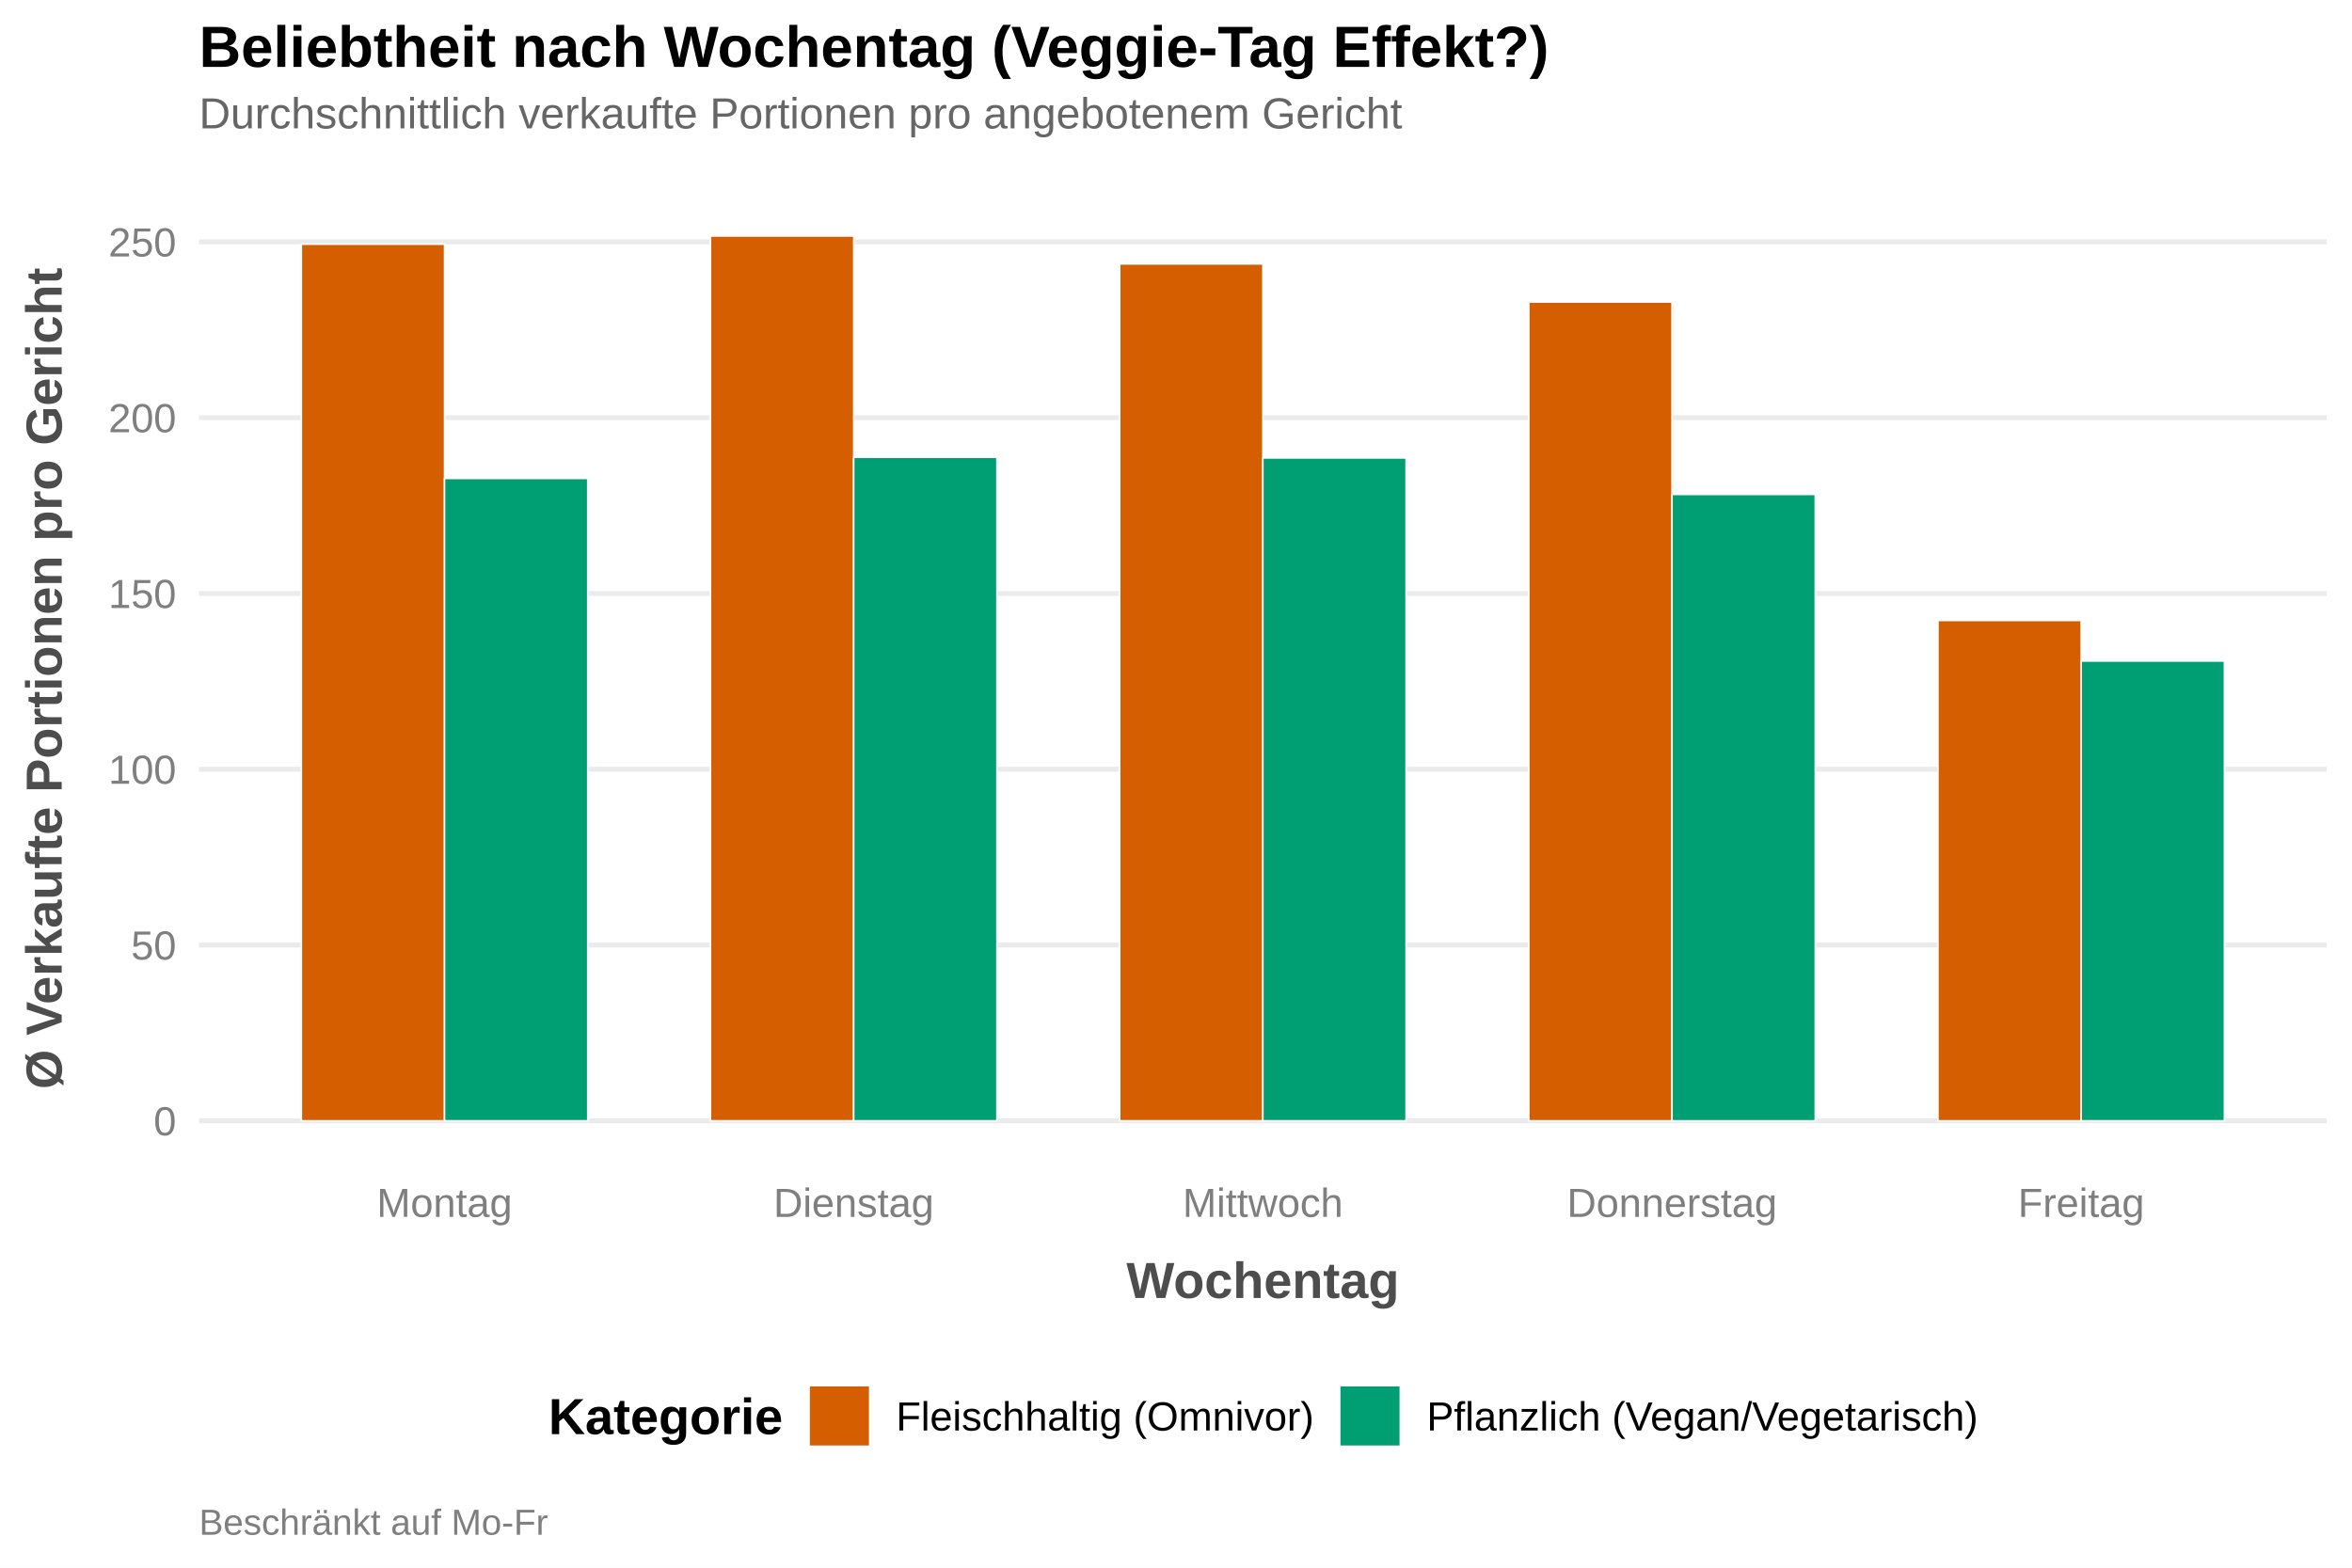
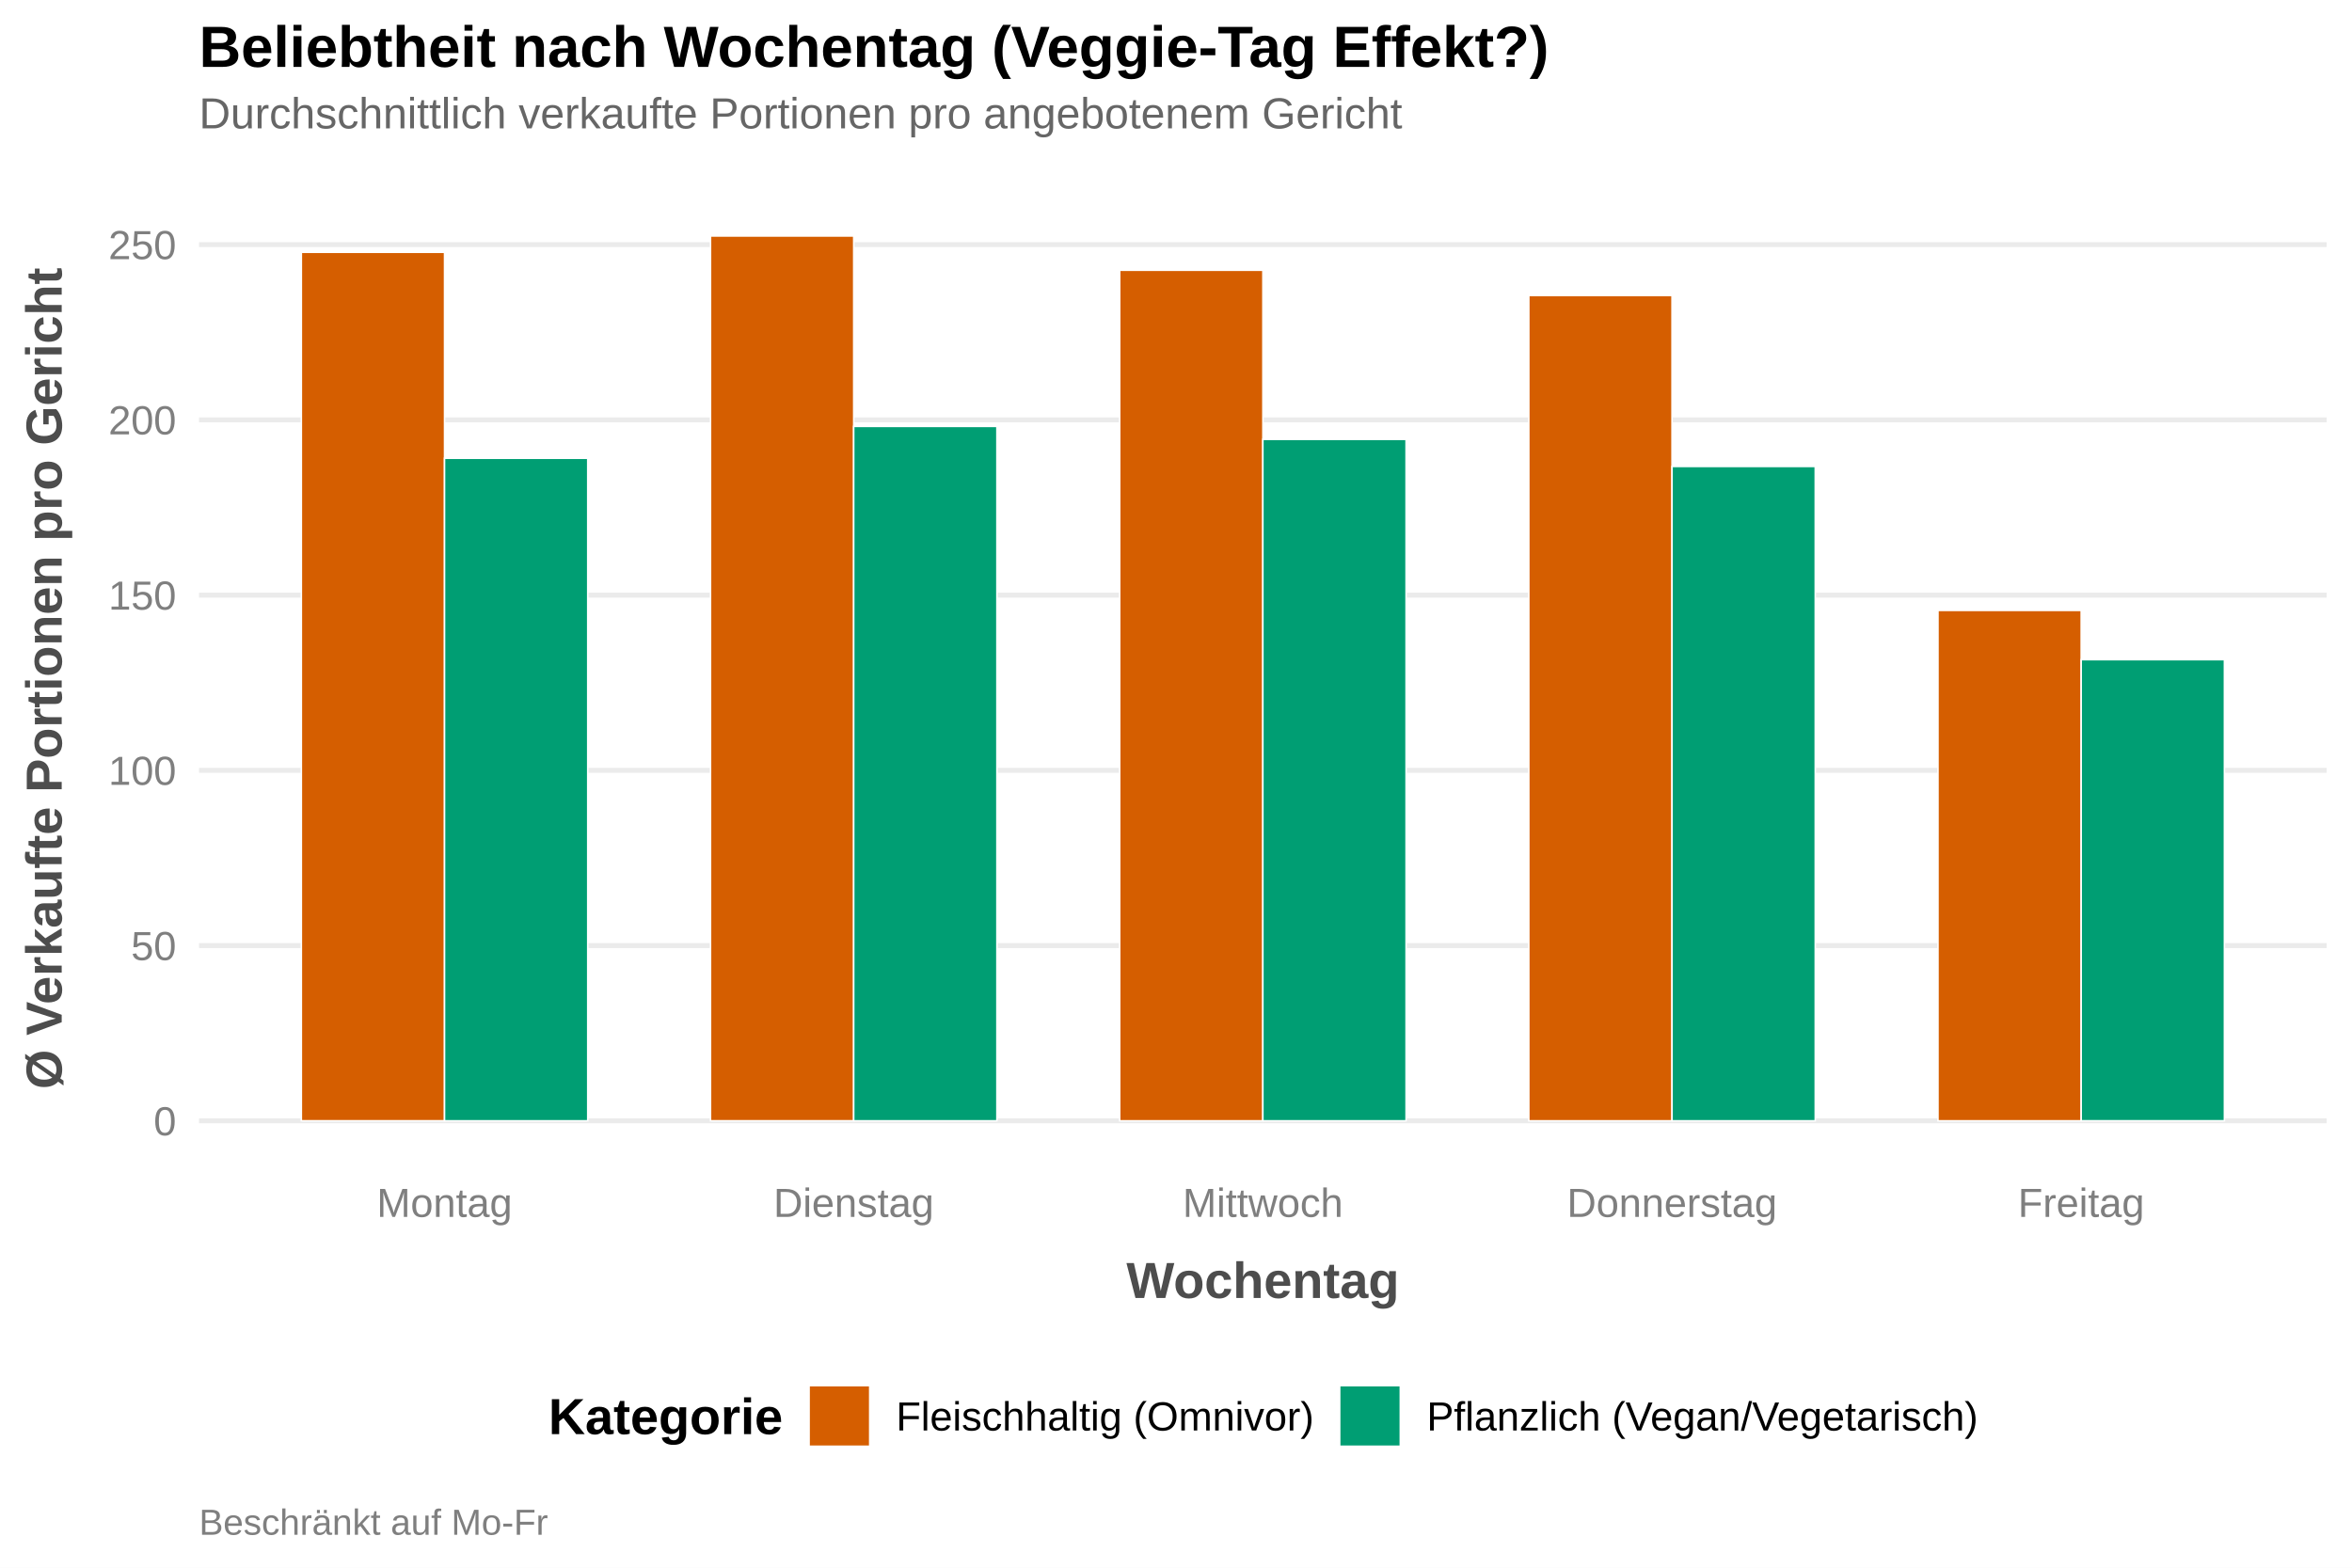
<svg xmlns="http://www.w3.org/2000/svg" width="648.00pt" height="432.00pt" viewBox="0 0 648.00 432.00">
  <g class="svglite">
    <defs>
      <style type="text/css">
    .svglite line, .svglite polyline, .svglite polygon, .svglite path, .svglite rect, .svglite circle {
      fill: none;
      stroke: #000000;
      stroke-linecap: round;
      stroke-linejoin: round;
      stroke-miterlimit: 10.00;
    }
    .svglite text {
      white-space: pre;
    }
    .svglite g.glyphgroup path {
      fill: inherit;
      stroke: none;
    }
  </style>
    </defs>
    <rect width="100%" height="100%" style="stroke: none; fill: #FFFFFF;" />
    <defs>
      <clipPath id="cpMC4wMHw2NDguMDB8MC4wMHw0MzIuMDA=">
        <rect x="0.00" y="0.00" width="648.00" height="432.00" />
      </clipPath>
    </defs>
    <g clip-path="url(#cpMC4wMHw2NDguMDB8MC4wMHw0MzIuMDA=)">
      <rect x="0.00" y="0" width="648.00" height="432.00" style="stroke-width: 1.36; stroke: none; fill: #FFFFFF;" />
    </g>
    <defs>
      <clipPath id="cpNTQuODR8NjQxLjAzfDUyLjg0fDMyMS4wNQ==">
        <rect x="54.84" y="52.84" width="586.19" height="268.21" />
      </clipPath>
    </defs>
    <g clip-path="url(#cpNTQuODR8NjQxLjAzfDUyLjg0fDMyMS4wNQ==)">
      <rect x="54.84" y="52.84" width="586.19" height="268.21" style="stroke-width: 1.36; stroke: none; fill: #FFFFFF;" />
      <polyline points="54.84,308.86 641.03,308.86 " style="stroke-width: 1.36; stroke: #EBEBEB; stroke-linecap: butt;" />
-       <polyline points="54.84,260.42 641.03,260.42 " style="stroke-width: 1.36; stroke: #EBEBEB; stroke-linecap: butt;" />
-       <polyline points="54.84,211.98 641.03,211.98 " style="stroke-width: 1.36; stroke: #EBEBEB; stroke-linecap: butt;" />
-       <polyline points="54.84,163.54 641.03,163.54 " style="stroke-width: 1.36; stroke: #EBEBEB; stroke-linecap: butt;" />
-       <polyline points="54.84,115.10 641.03,115.10 " style="stroke-width: 1.36; stroke: #EBEBEB; stroke-linecap: butt;" />
-       <polyline points="54.84,66.66 641.03,66.66 " style="stroke-width: 1.36; stroke: #EBEBEB; stroke-linecap: butt;" />
-       <rect x="83.02" y="67.29" width="39.46" height="241.57" style="stroke-width: 0.43; stroke: #FFFFFF; stroke-linecap: butt; stroke-linejoin: miter; fill: #D55E00;" />
-       <rect x="122.47" y="131.84" width="39.46" height="177.01" style="stroke-width: 0.43; stroke: #FFFFFF; stroke-linecap: butt; stroke-linejoin: miter; fill: #009E73;" />
+       <polyline points="54.84,260.57 641.03,260.57 " style="stroke-width: 1.36; stroke: #EBEBEB; stroke-linecap: butt;" />
+       <polyline points="54.84,212.28 641.03,212.28 " style="stroke-width: 1.36; stroke: #EBEBEB; stroke-linecap: butt;" />
+       <polyline points="54.84,163.99 641.03,163.99 " style="stroke-width: 1.36; stroke: #EBEBEB; stroke-linecap: butt;" />
+       <polyline points="54.84,115.70 641.03,115.70 " style="stroke-width: 1.36; stroke: #EBEBEB; stroke-linecap: butt;" />
+       <polyline points="54.84,67.41 641.03,67.41 " style="stroke-width: 1.36; stroke: #EBEBEB; stroke-linecap: butt;" />
+       <rect x="83.02" y="69.52" width="39.46" height="239.33" style="stroke-width: 0.43; stroke: #FFFFFF; stroke-linecap: butt; stroke-linejoin: miter; fill: #D55E00;" />
+       <rect x="122.47" y="126.28" width="39.46" height="182.58" style="stroke-width: 0.43; stroke: #FFFFFF; stroke-linecap: butt; stroke-linejoin: miter; fill: #009E73;" />
      <rect x="195.75" y="65.03" width="39.46" height="243.82" style="stroke-width: 0.43; stroke: #FFFFFF; stroke-linecap: butt; stroke-linejoin: miter; fill: #D55E00;" />
-       <rect x="235.20" y="126.02" width="39.46" height="182.83" style="stroke-width: 0.43; stroke: #FFFFFF; stroke-linecap: butt; stroke-linejoin: miter; fill: #009E73;" />
-       <rect x="308.48" y="72.73" width="39.46" height="236.12" style="stroke-width: 0.43; stroke: #FFFFFF; stroke-linecap: butt; stroke-linejoin: miter; fill: #D55E00;" />
-       <rect x="347.93" y="126.20" width="39.46" height="182.65" style="stroke-width: 0.43; stroke: #FFFFFF; stroke-linecap: butt; stroke-linejoin: miter; fill: #009E73;" />
-       <rect x="421.20" y="83.23" width="39.46" height="225.63" style="stroke-width: 0.43; stroke: #FFFFFF; stroke-linecap: butt; stroke-linejoin: miter; fill: #D55E00;" />
-       <rect x="460.66" y="136.25" width="39.46" height="172.61" style="stroke-width: 0.43; stroke: #FFFFFF; stroke-linecap: butt; stroke-linejoin: miter; fill: #009E73;" />
-       <rect x="533.93" y="170.98" width="39.46" height="137.88" style="stroke-width: 0.43; stroke: #FFFFFF; stroke-linecap: butt; stroke-linejoin: miter; fill: #D55E00;" />
-       <rect x="573.39" y="182.16" width="39.46" height="126.69" style="stroke-width: 0.43; stroke: #FFFFFF; stroke-linecap: butt; stroke-linejoin: miter; fill: #009E73;" />
+       <rect x="235.20" y="117.50" width="39.46" height="191.36" style="stroke-width: 0.43; stroke: #FFFFFF; stroke-linecap: butt; stroke-linejoin: miter; fill: #009E73;" />
+       <rect x="308.48" y="74.47" width="39.46" height="234.39" style="stroke-width: 0.43; stroke: #FFFFFF; stroke-linecap: butt; stroke-linejoin: miter; fill: #D55E00;" />
+       <rect x="347.93" y="121.07" width="39.46" height="187.79" style="stroke-width: 0.43; stroke: #FFFFFF; stroke-linecap: butt; stroke-linejoin: miter; fill: #009E73;" />
+       <rect x="421.20" y="81.43" width="39.46" height="227.43" style="stroke-width: 0.43; stroke: #FFFFFF; stroke-linecap: butt; stroke-linejoin: miter; fill: #D55E00;" />
+       <rect x="460.66" y="128.54" width="39.46" height="180.32" style="stroke-width: 0.43; stroke: #FFFFFF; stroke-linecap: butt; stroke-linejoin: miter; fill: #009E73;" />
+       <rect x="533.93" y="168.21" width="39.46" height="140.65" style="stroke-width: 0.43; stroke: #FFFFFF; stroke-linecap: butt; stroke-linejoin: miter; fill: #D55E00;" />
+       <rect x="573.39" y="181.78" width="39.46" height="127.07" style="stroke-width: 0.43; stroke: #FFFFFF; stroke-linecap: butt; stroke-linejoin: miter; fill: #009E73;" />
    </g>
    <g clip-path="url(#cpMC4wMHw2NDguMDB8MC4wMHw0MzIuMDA=)">
      <text x="48.56" y="312.86" text-anchor="end" style="font-size: 11.20px;fill: #7F7F7F; font-family: &quot;Arial&quot;;" textLength="6.22px" lengthAdjust="spacingAndGlyphs">0</text>
-       <text x="48.56" y="264.42" text-anchor="end" style="font-size: 11.20px;fill: #7F7F7F; font-family: &quot;Arial&quot;;" textLength="12.44px" lengthAdjust="spacingAndGlyphs">50</text>
-       <text x="48.56" y="215.98" text-anchor="end" style="font-size: 11.20px;fill: #7F7F7F; font-family: &quot;Arial&quot;;" textLength="18.66px" lengthAdjust="spacingAndGlyphs">100</text>
-       <text x="48.56" y="167.54" text-anchor="end" style="font-size: 11.20px;fill: #7F7F7F; font-family: &quot;Arial&quot;;" textLength="18.66px" lengthAdjust="spacingAndGlyphs">150</text>
-       <text x="48.56" y="119.11" text-anchor="end" style="font-size: 11.20px;fill: #7F7F7F; font-family: &quot;Arial&quot;;" textLength="18.66px" lengthAdjust="spacingAndGlyphs">200</text>
-       <text x="48.56" y="70.67" text-anchor="end" style="font-size: 11.20px;fill: #7F7F7F; font-family: &quot;Arial&quot;;" textLength="18.66px" lengthAdjust="spacingAndGlyphs">250</text>
+       <text x="48.56" y="264.57" text-anchor="end" style="font-size: 11.20px;fill: #7F7F7F; font-family: &quot;Arial&quot;;" textLength="12.44px" lengthAdjust="spacingAndGlyphs">50</text>
+       <text x="48.56" y="216.28" text-anchor="end" style="font-size: 11.20px;fill: #7F7F7F; font-family: &quot;Arial&quot;;" textLength="18.66px" lengthAdjust="spacingAndGlyphs">100</text>
+       <text x="48.56" y="167.99" text-anchor="end" style="font-size: 11.20px;fill: #7F7F7F; font-family: &quot;Arial&quot;;" textLength="18.66px" lengthAdjust="spacingAndGlyphs">150</text>
+       <text x="48.56" y="119.70" text-anchor="end" style="font-size: 11.20px;fill: #7F7F7F; font-family: &quot;Arial&quot;;" textLength="18.66px" lengthAdjust="spacingAndGlyphs">200</text>
+       <text x="48.56" y="71.41" text-anchor="end" style="font-size: 11.20px;fill: #7F7F7F; font-family: &quot;Arial&quot;;" textLength="18.66px" lengthAdjust="spacingAndGlyphs">250</text>
      <text x="122.47" y="335.34" text-anchor="middle" style="font-size: 11.20px;fill: #7F7F7F; font-family: &quot;Arial&quot;;" textLength="37.30px" lengthAdjust="spacingAndGlyphs">Montag</text>
      <text x="235.20" y="335.34" text-anchor="middle" style="font-size: 11.20px;fill: #7F7F7F; font-family: &quot;Arial&quot;;" textLength="44.14px" lengthAdjust="spacingAndGlyphs">Dienstag</text>
      <text x="347.93" y="335.34" text-anchor="middle" style="font-size: 11.20px;fill: #7F7F7F; font-family: &quot;Arial&quot;;" textLength="44.12px" lengthAdjust="spacingAndGlyphs">Mittwoch</text>
      <text x="460.66" y="335.34" text-anchor="middle" style="font-size: 11.20px;fill: #7F7F7F; font-family: &quot;Arial&quot;;" textLength="57.81px" lengthAdjust="spacingAndGlyphs">Donnerstag</text>
      <text x="573.39" y="335.34" text-anchor="middle" style="font-size: 11.20px;fill: #7F7F7F; font-family: &quot;Arial&quot;;" textLength="34.80px" lengthAdjust="spacingAndGlyphs">Freitag</text>
      <text x="347.93" y="357.68" text-anchor="middle" style="font-size: 14.00px; font-weight: bold;fill: #4D4D4D; font-family: &quot;Arial&quot;;" textLength="75.16px" lengthAdjust="spacingAndGlyphs">Wochentag</text>
      <text transform="translate(17.00,186.94) rotate(-90)" text-anchor="middle" style="font-size: 14.00px; font-weight: bold;fill: #4D4D4D; font-family: &quot;Arial&quot;;" textLength="226.33px" lengthAdjust="spacingAndGlyphs">Ø Verkaufte Portionen pro Gericht</text>
      <text x="151.11" y="395.19" style="font-size: 14.00px; font-weight: bold; font-family: &quot;Arial&quot;;" textLength="64.55px" lengthAdjust="spacingAndGlyphs">Kategorie</text>
      <rect x="222.91" y="381.83" width="16.71" height="16.71" style="stroke-width: 0.43; stroke: #FFFFFF; stroke-linecap: butt; stroke-linejoin: miter; fill: #D55E00;" />
      <rect x="369.09" y="381.83" width="16.71" height="16.71" style="stroke-width: 0.43; stroke: #FFFFFF; stroke-linecap: butt; stroke-linejoin: miter; fill: #009E73;" />
      <text x="246.88" y="394.19" style="font-size: 11.20px; font-family: &quot;Arial&quot;;" textLength="114.95px" lengthAdjust="spacingAndGlyphs">Fleischhaltig (Omnivor)</text>
      <text x="393.07" y="394.19" style="font-size: 11.20px; font-family: &quot;Arial&quot;;" textLength="151.69px" lengthAdjust="spacingAndGlyphs">Pflanzlich (Vegan/Vegetarisch)</text>
      <text x="54.84" y="35.38" style="font-size: 12.00px;fill: #666666; font-family: &quot;Arial&quot;;" textLength="331.44px" lengthAdjust="spacingAndGlyphs">Durchschnittlich verkaufte Portionen pro angebotenem Gericht</text>
      <text x="54.84" y="18.43" style="font-size: 16.00px; font-weight: bold; font-family: &quot;Arial&quot;;" textLength="372.19px" lengthAdjust="spacingAndGlyphs">Beliebtheit nach Wochentag (Veggie-Tag Effekt?)</text>
      <text x="54.84" y="422.92" style="font-size: 10.00px;fill: #7F7F7F; font-family: &quot;Arial&quot;;" textLength="96.16px" lengthAdjust="spacingAndGlyphs">Beschränkt auf Mo-Fr</text>
    </g>
  </g>
</svg>
